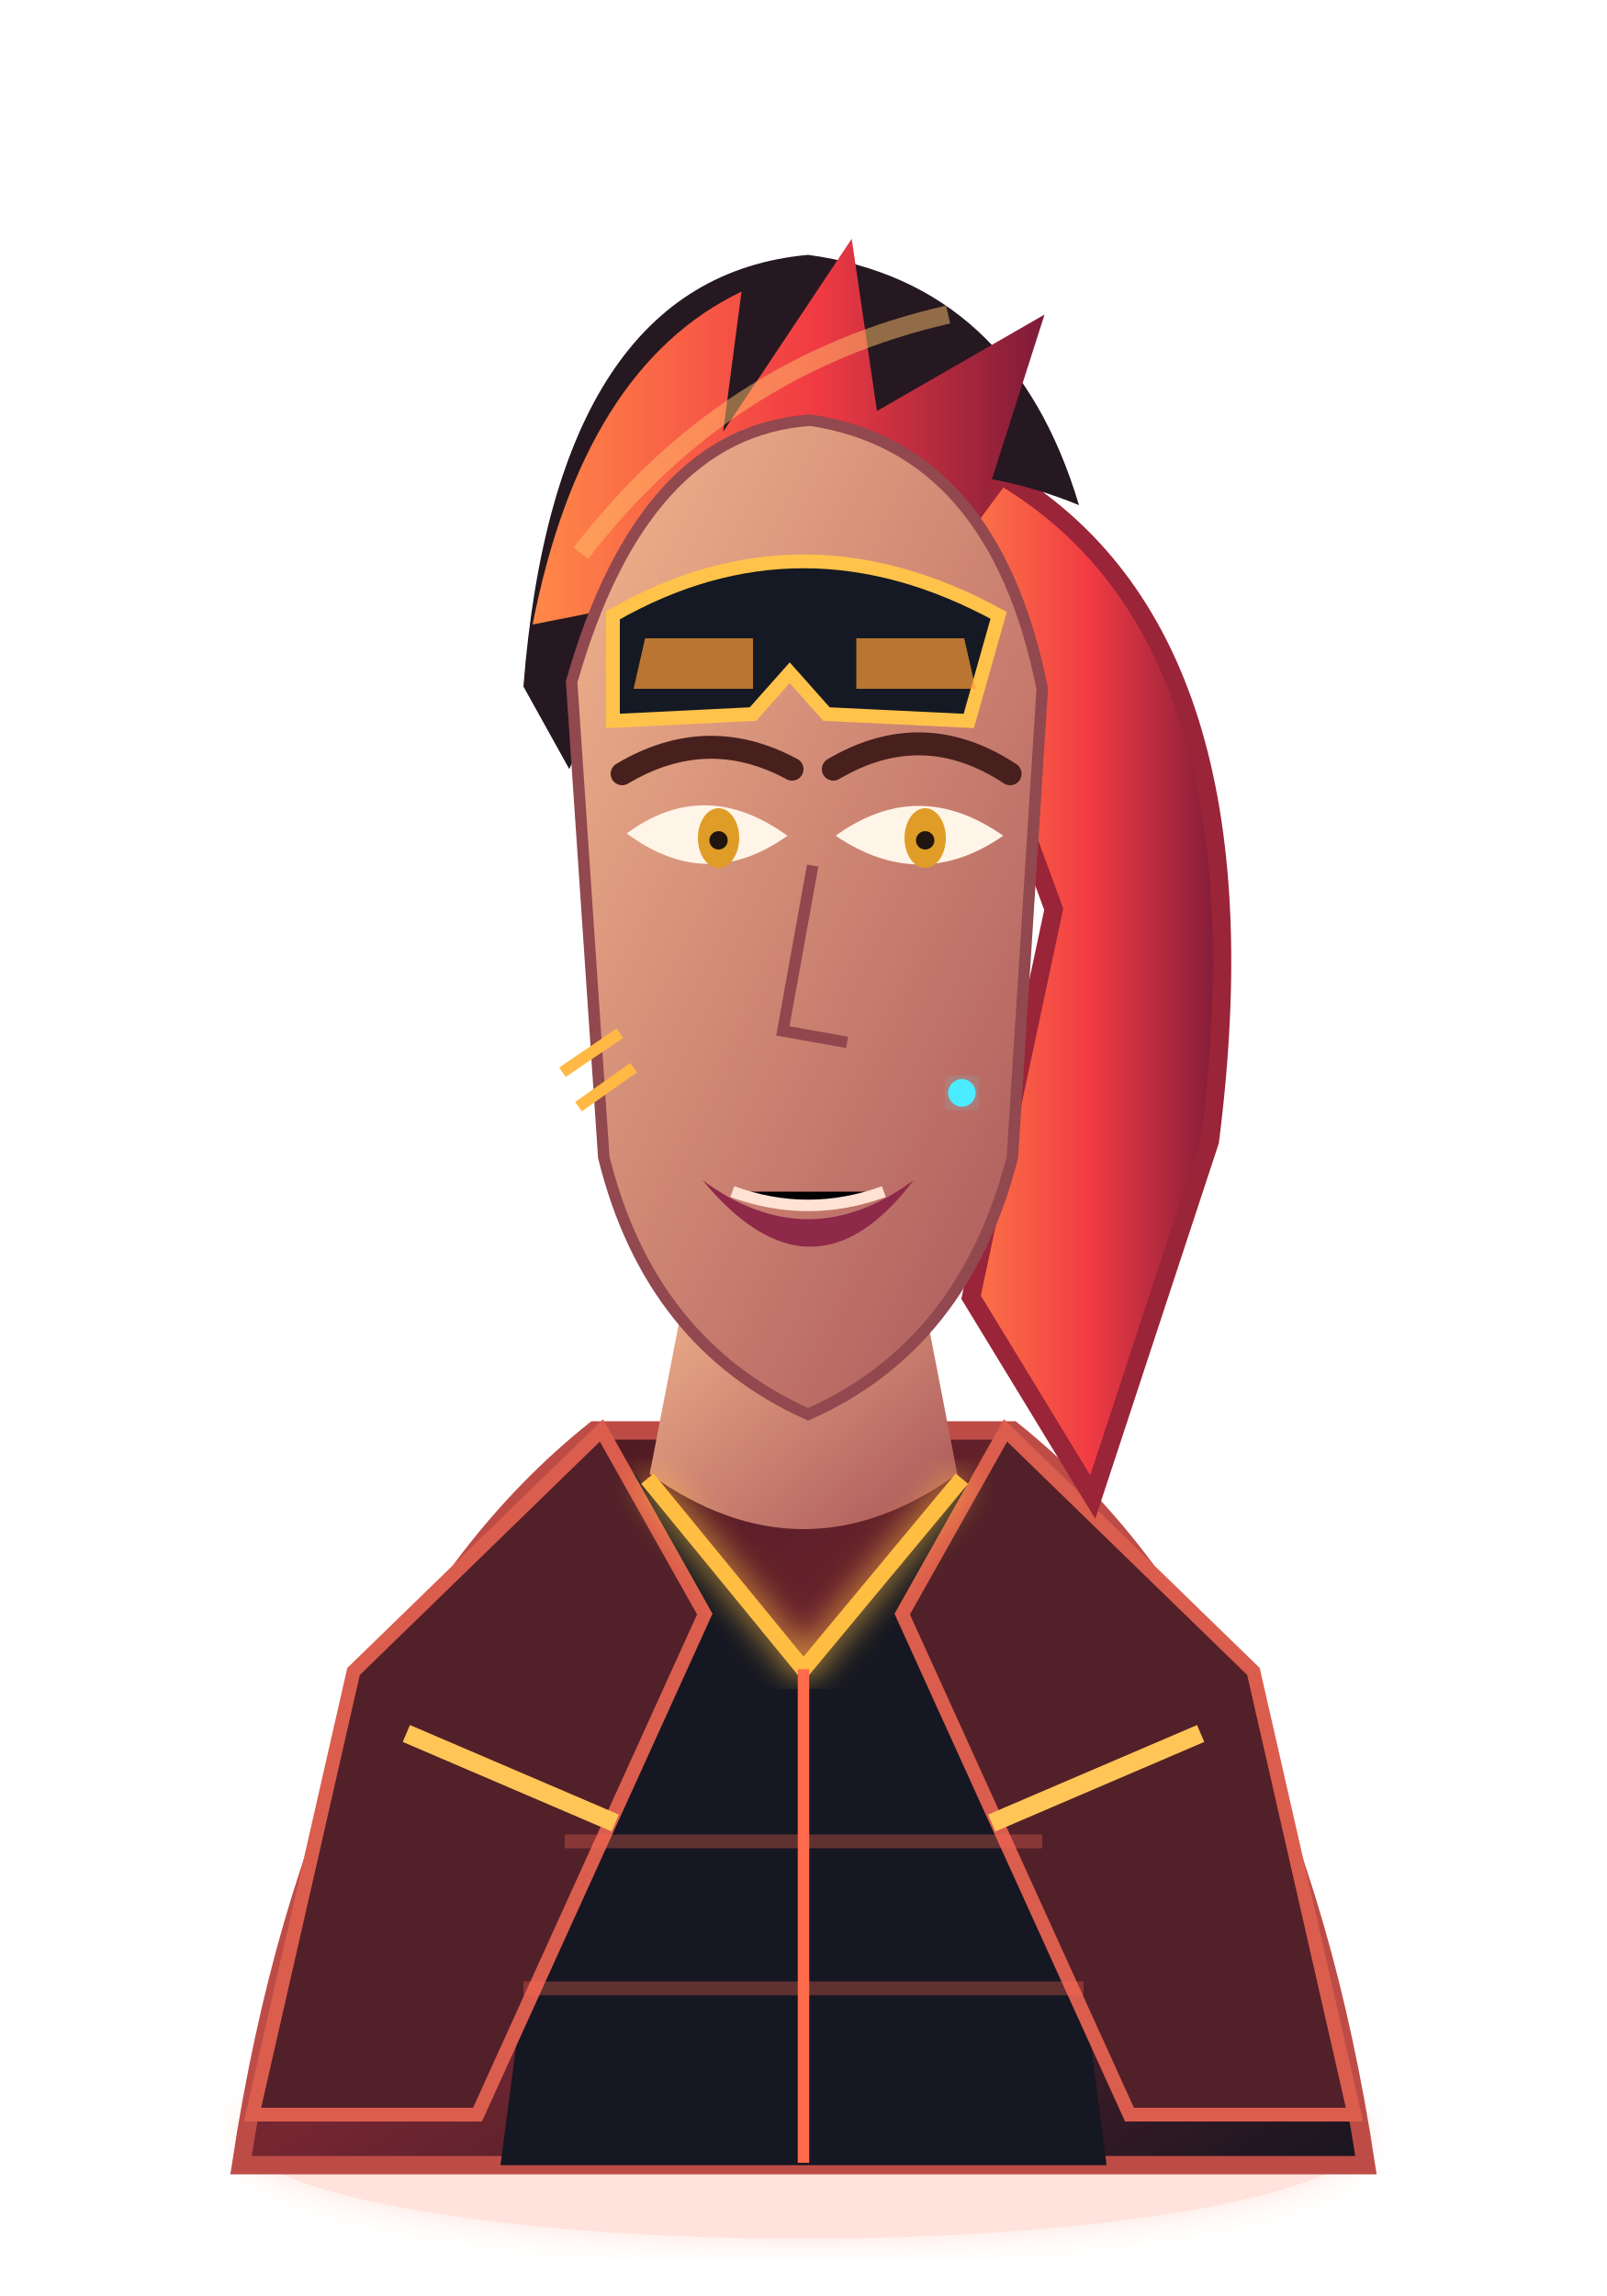
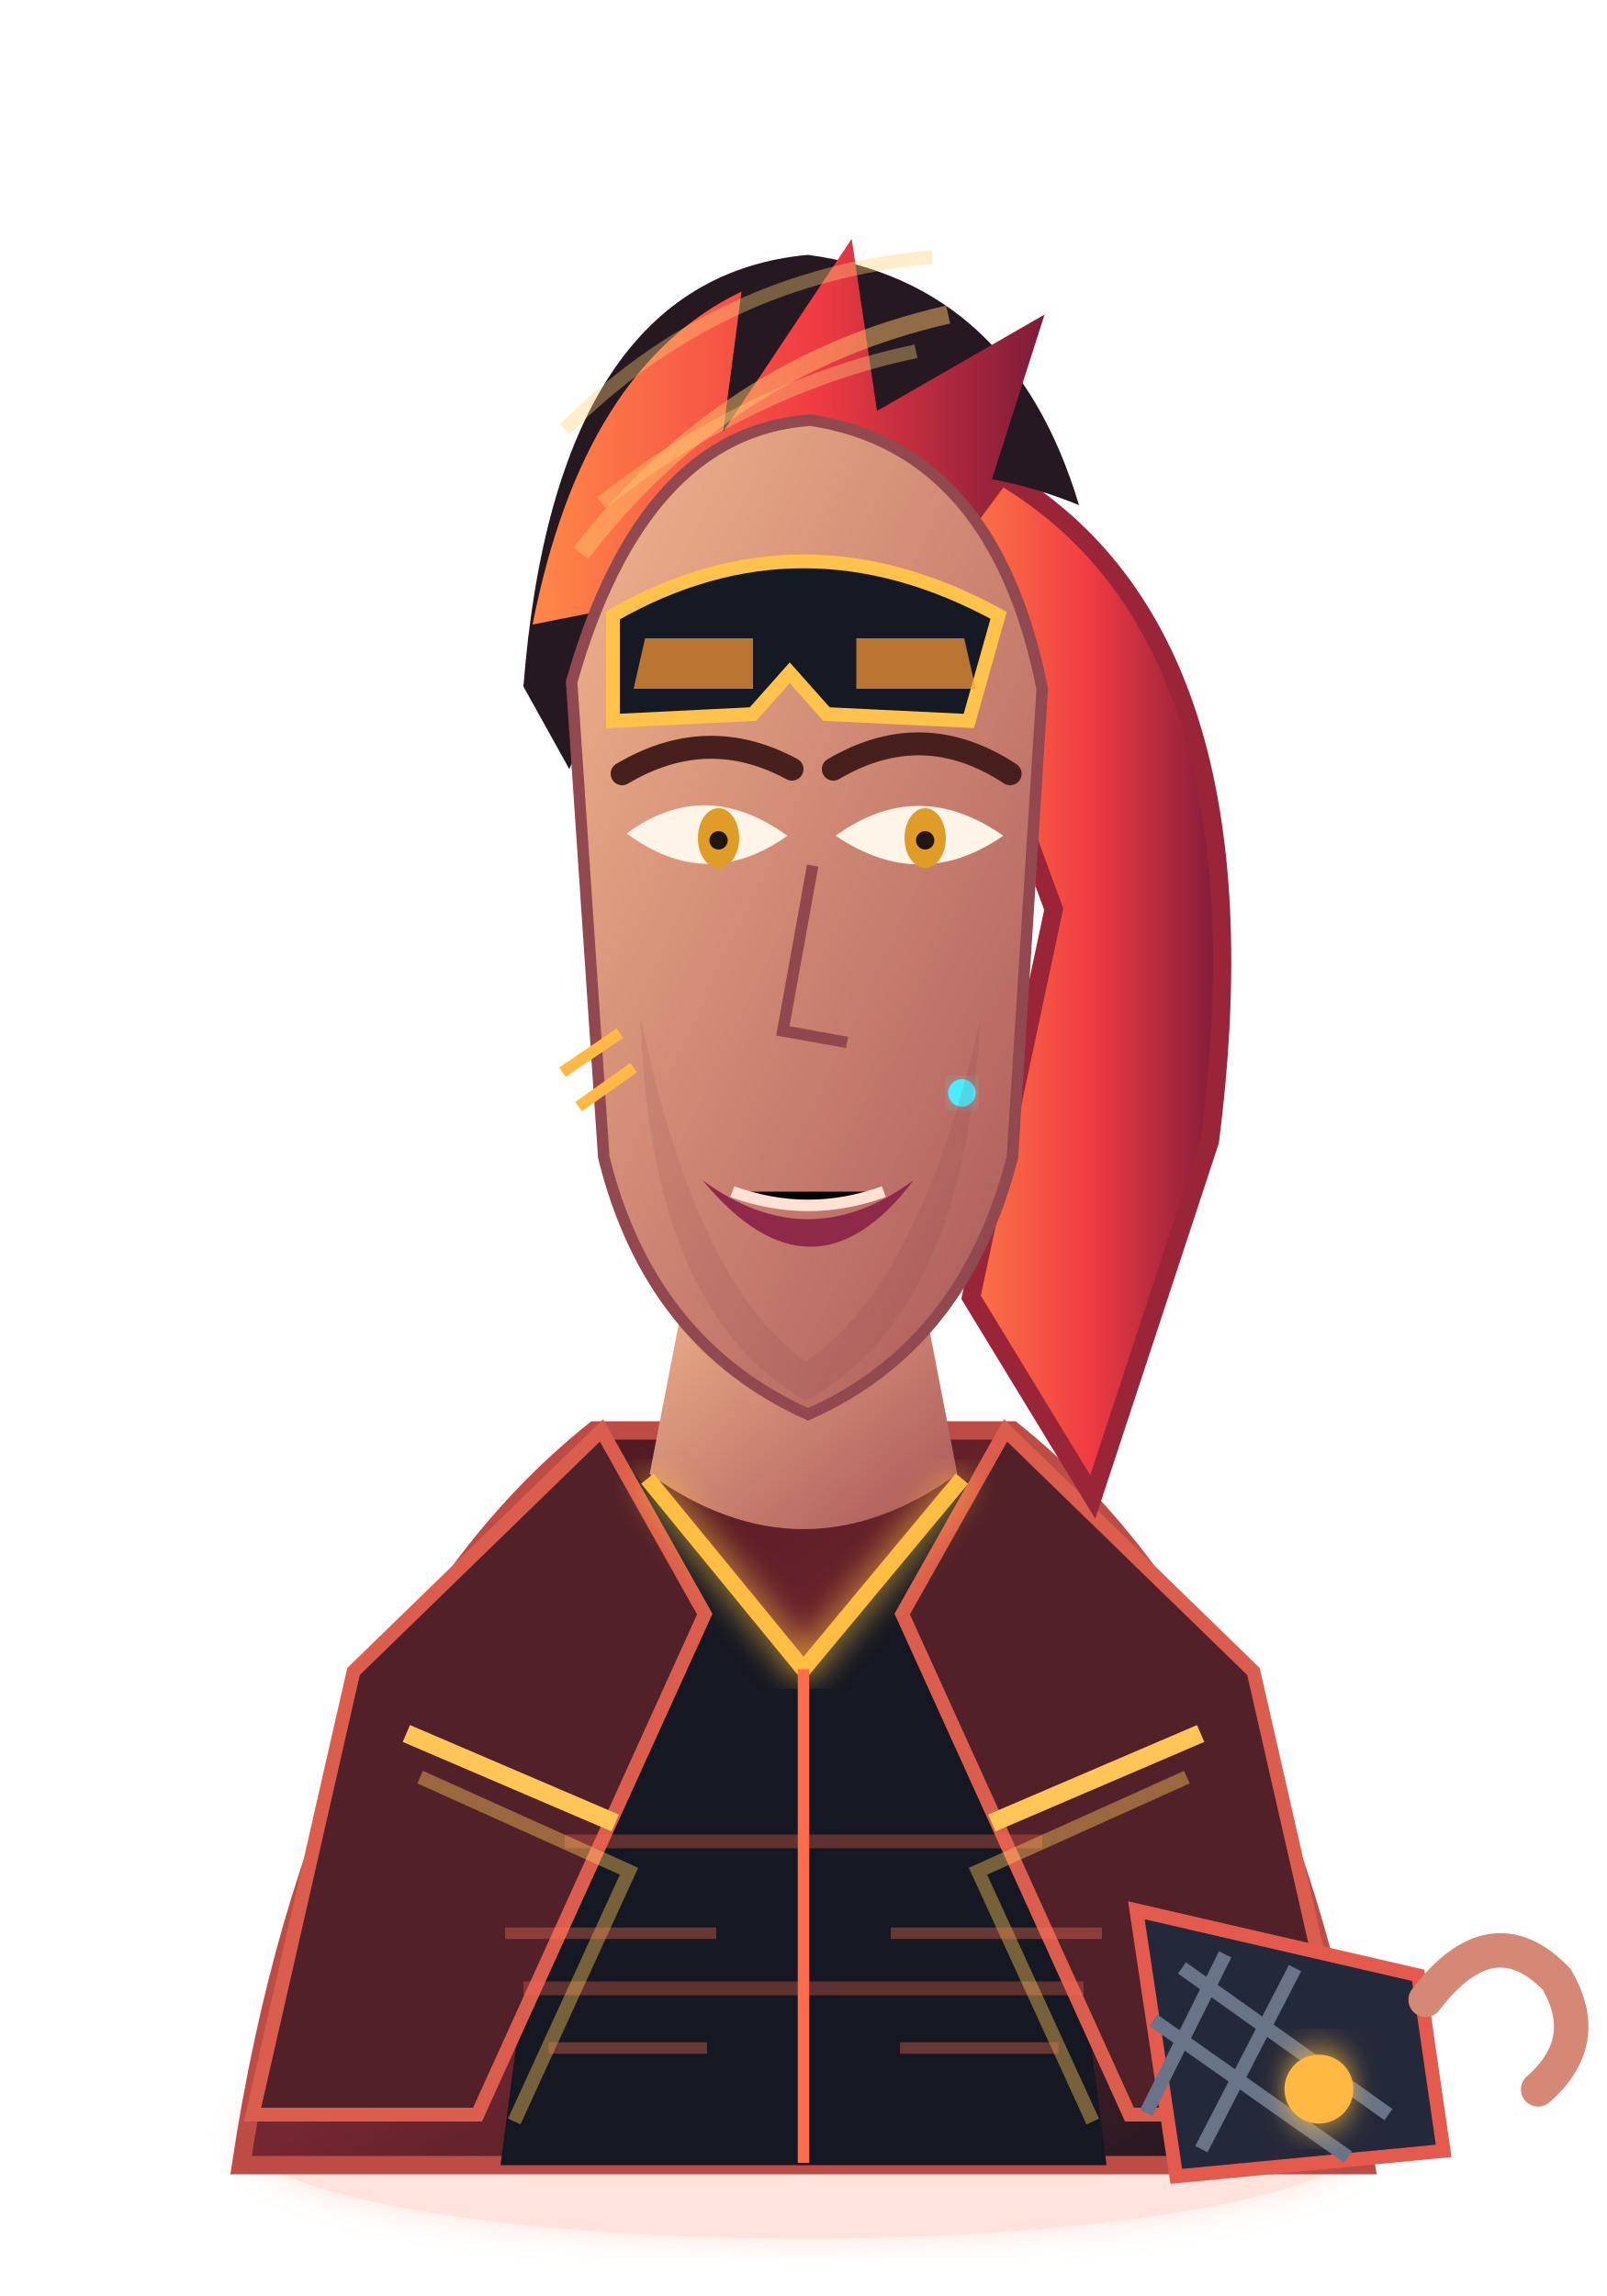
<svg xmlns="http://www.w3.org/2000/svg" width="700" height="1000" viewBox="0 0 700 1000">
  <defs>
    <linearGradient id="skin" x1="0" y2="1">
      <stop stop-color="#f2b68e" />
      <stop offset="1" stop-color="#a95558" />
    </linearGradient>
    <linearGradient id="hair" x1="0" x2="1">
      <stop stop-color="#ff8848" />
      <stop offset=".55" stop-color="#f13b43" />
      <stop offset="1" stop-color="#7e1b39" />
    </linearGradient>
    <linearGradient id="jacket" x1="0" x2="1" y2="1">
      <stop stop-color="#3d151c" />
      <stop offset=".5" stop-color="#752631" />
      <stop offset="1" stop-color="#17151f" />
    </linearGradient>
    <filter id="g">
      <feGaussianBlur stdDeviation="7" result="b" />
      <feMerge>
        <feMergeNode in="b" />
        <feMergeNode in="SourceGraphic" />
      </feMerge>
    </filter>
  </defs>
  <ellipse cx="350" cy="930" rx="245" ry="45" fill="#ff592f" opacity=".17" filter="url(#g)" />
  <path d="M105 943q34-224 154-320h182q120 96 154 320z" fill="url(#jacket)" stroke="#bd4c47" stroke-width="8" />
  <path d="M260 623l90 104 91-104 41 320H218z" fill="#151722" />
  <path d="M154 728l108-105 45 80-99 218h-98zm392 0-108-105-45 80 99 218h98z" fill="#522029" stroke="#db5d4d" stroke-width="6" />
  <path d="M177 755l91 39m255-39-91 39" stroke="#ffc557" stroke-width="8" />
  <path d="M246 802h208M228 866h244" stroke="#ff6851" stroke-opacity=".32" stroke-width="6" />
  <path d="M301 549h98l18 93q-67 48-134 0z" fill="url(#skin)" />
  <path d="M436 207q119 70 91 290l-51 155-53-87 36-169-54-147z" fill="url(#hair)" stroke="#9a2438" stroke-width="8" />
  <path d="M228 299q14-178 124-188 89 12 118 109-76-31-138 8-55 36-84 107z" fill="#251820" />
  <path d="M232 272q22-112 91-145l-8 61 56-84 11 75 73-42-31 97z" fill="url(#hair)" />
  <path d="M253 241q63-82 160-104" fill="none" stroke="#ffc06c" stroke-opacity=".5" stroke-width="8" />
  <path d="M249 297q31-109 104-114 80 12 101 117l-13 204q-21 82-89 112-69-31-89-112z" fill="url(#skin)" stroke="#91484e" stroke-width="5" />
  <path d="M267 268q82-47 168 0l-13 46-62-3-16-18-16 18-61 3z" fill="#151923" stroke="#ffc34b" stroke-width="6" />
  <path d="M281 278h47v22h-52zm92 0h47l5 22h-52z" fill="#ff9d38" opacity=".7" />
  <path d="M273 363q34-25 70 1-35 25-70-1zm91 1q36-26 73 0-36 25-73 0z" fill="#fff4e8" />
  <ellipse cx="313" cy="365" rx="9" ry="13" fill="#df9d27" />
  <ellipse cx="403" cy="365" rx="9" ry="13" fill="#df9d27" />
  <circle cx="313" cy="366" r="4" fill="#20150f" />
  <circle cx="403" cy="366" r="4" fill="#20150f" />
  <path d="M271 337q37-22 74-2m18 0q39-23 77 2" fill="none" stroke="#47201d" stroke-width="10" stroke-linecap="round" />
  <path d="M354 377l-13 72 28 5" fill="none" stroke="#91474e" stroke-width="5" />
  <path d="M306 514q46 34 92 0-44 58-92 0z" fill="#8e294a" />
  <path d="M319 519q33 12 66 0" stroke="#ffe2d4" stroke-width="5" />
  <path d="M270 450l-25 17m31-2-24 17" stroke="#ffb944" stroke-width="5" />
  <circle cx="419" cy="476" r="6" fill="#4cecff" filter="url(#g)" />
  <path d="M282 644l68 83 69-83" fill="none" stroke="#ffbd43" stroke-width="7" filter="url(#g)" />
  <path d="M350 727v215" stroke="#ff6b4b" stroke-width="5" />
+   <path d="M246 187q67-67 160-75M262 219q65-51 137-66" fill="none" stroke="#ffd17b" stroke-opacity=".38" stroke-width="6" />
+   <path d="M279 443q24 116 72 150 50-34 76-149-7 129-76 166-68-38-72-167z" fill="#7b3348" opacity=".12" />
+   <path d="M183 774l91 41-50 109M517 774l-91 41 50 109" fill="none" stroke="#ffc85e" stroke-opacity=".42" stroke-width="6" />
+   <path d="M220 842h92m76 0h92M239 892h69m84 0h69" stroke="#ff7255" stroke-opacity=".35" stroke-width="5" />
+   <g transform="translate(495 832) rotate(13)">
+     <path d="M0 0h126l28 72-111 37z" fill="#23283a" stroke="#e45b4e" stroke-width="6" />
+     <path d="M25 20l102 42M18 45l96 39M42 10l-18 75M73 9L51 95" stroke="#697488" stroke-width="6" />
+     <circle cx="95" cy="58" r="15" fill="#ffb943" filter="url(#g)" />
+   </g>
+   <path d="M621 871q29-38 57-9 16 27-8 48" fill="none" stroke="#d68876" stroke-width="15" stroke-linecap="round" />
</svg>
